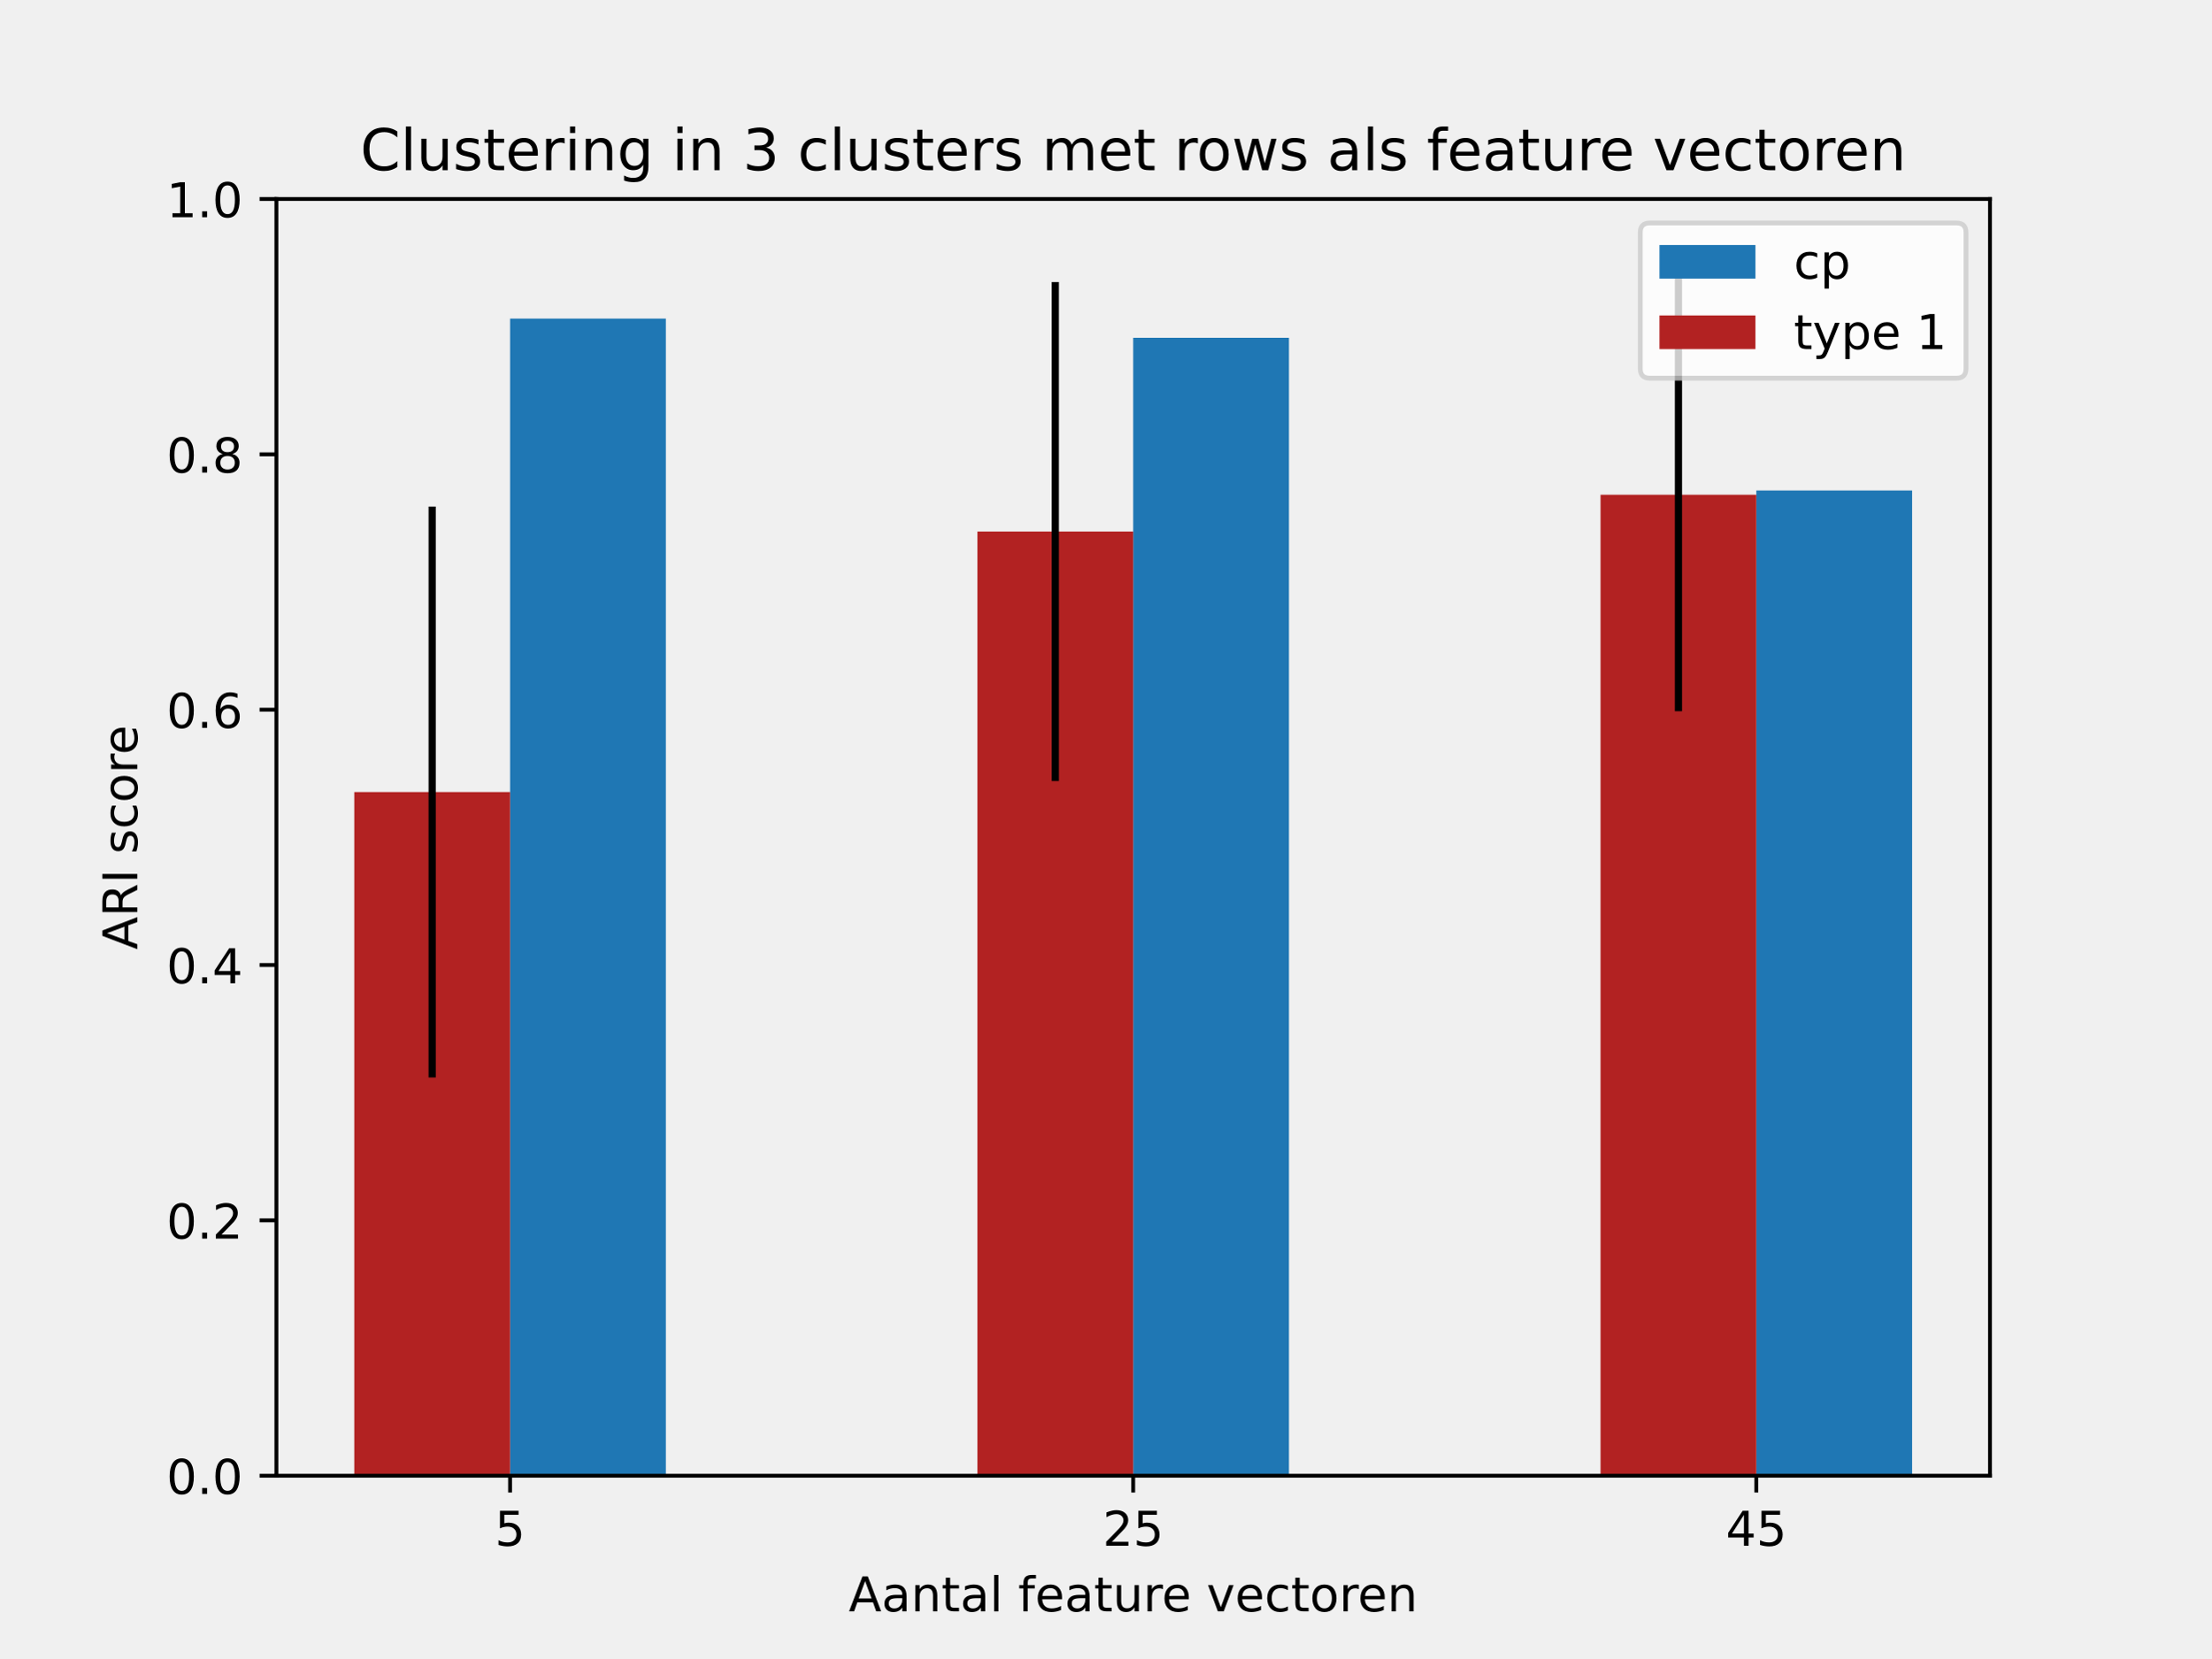
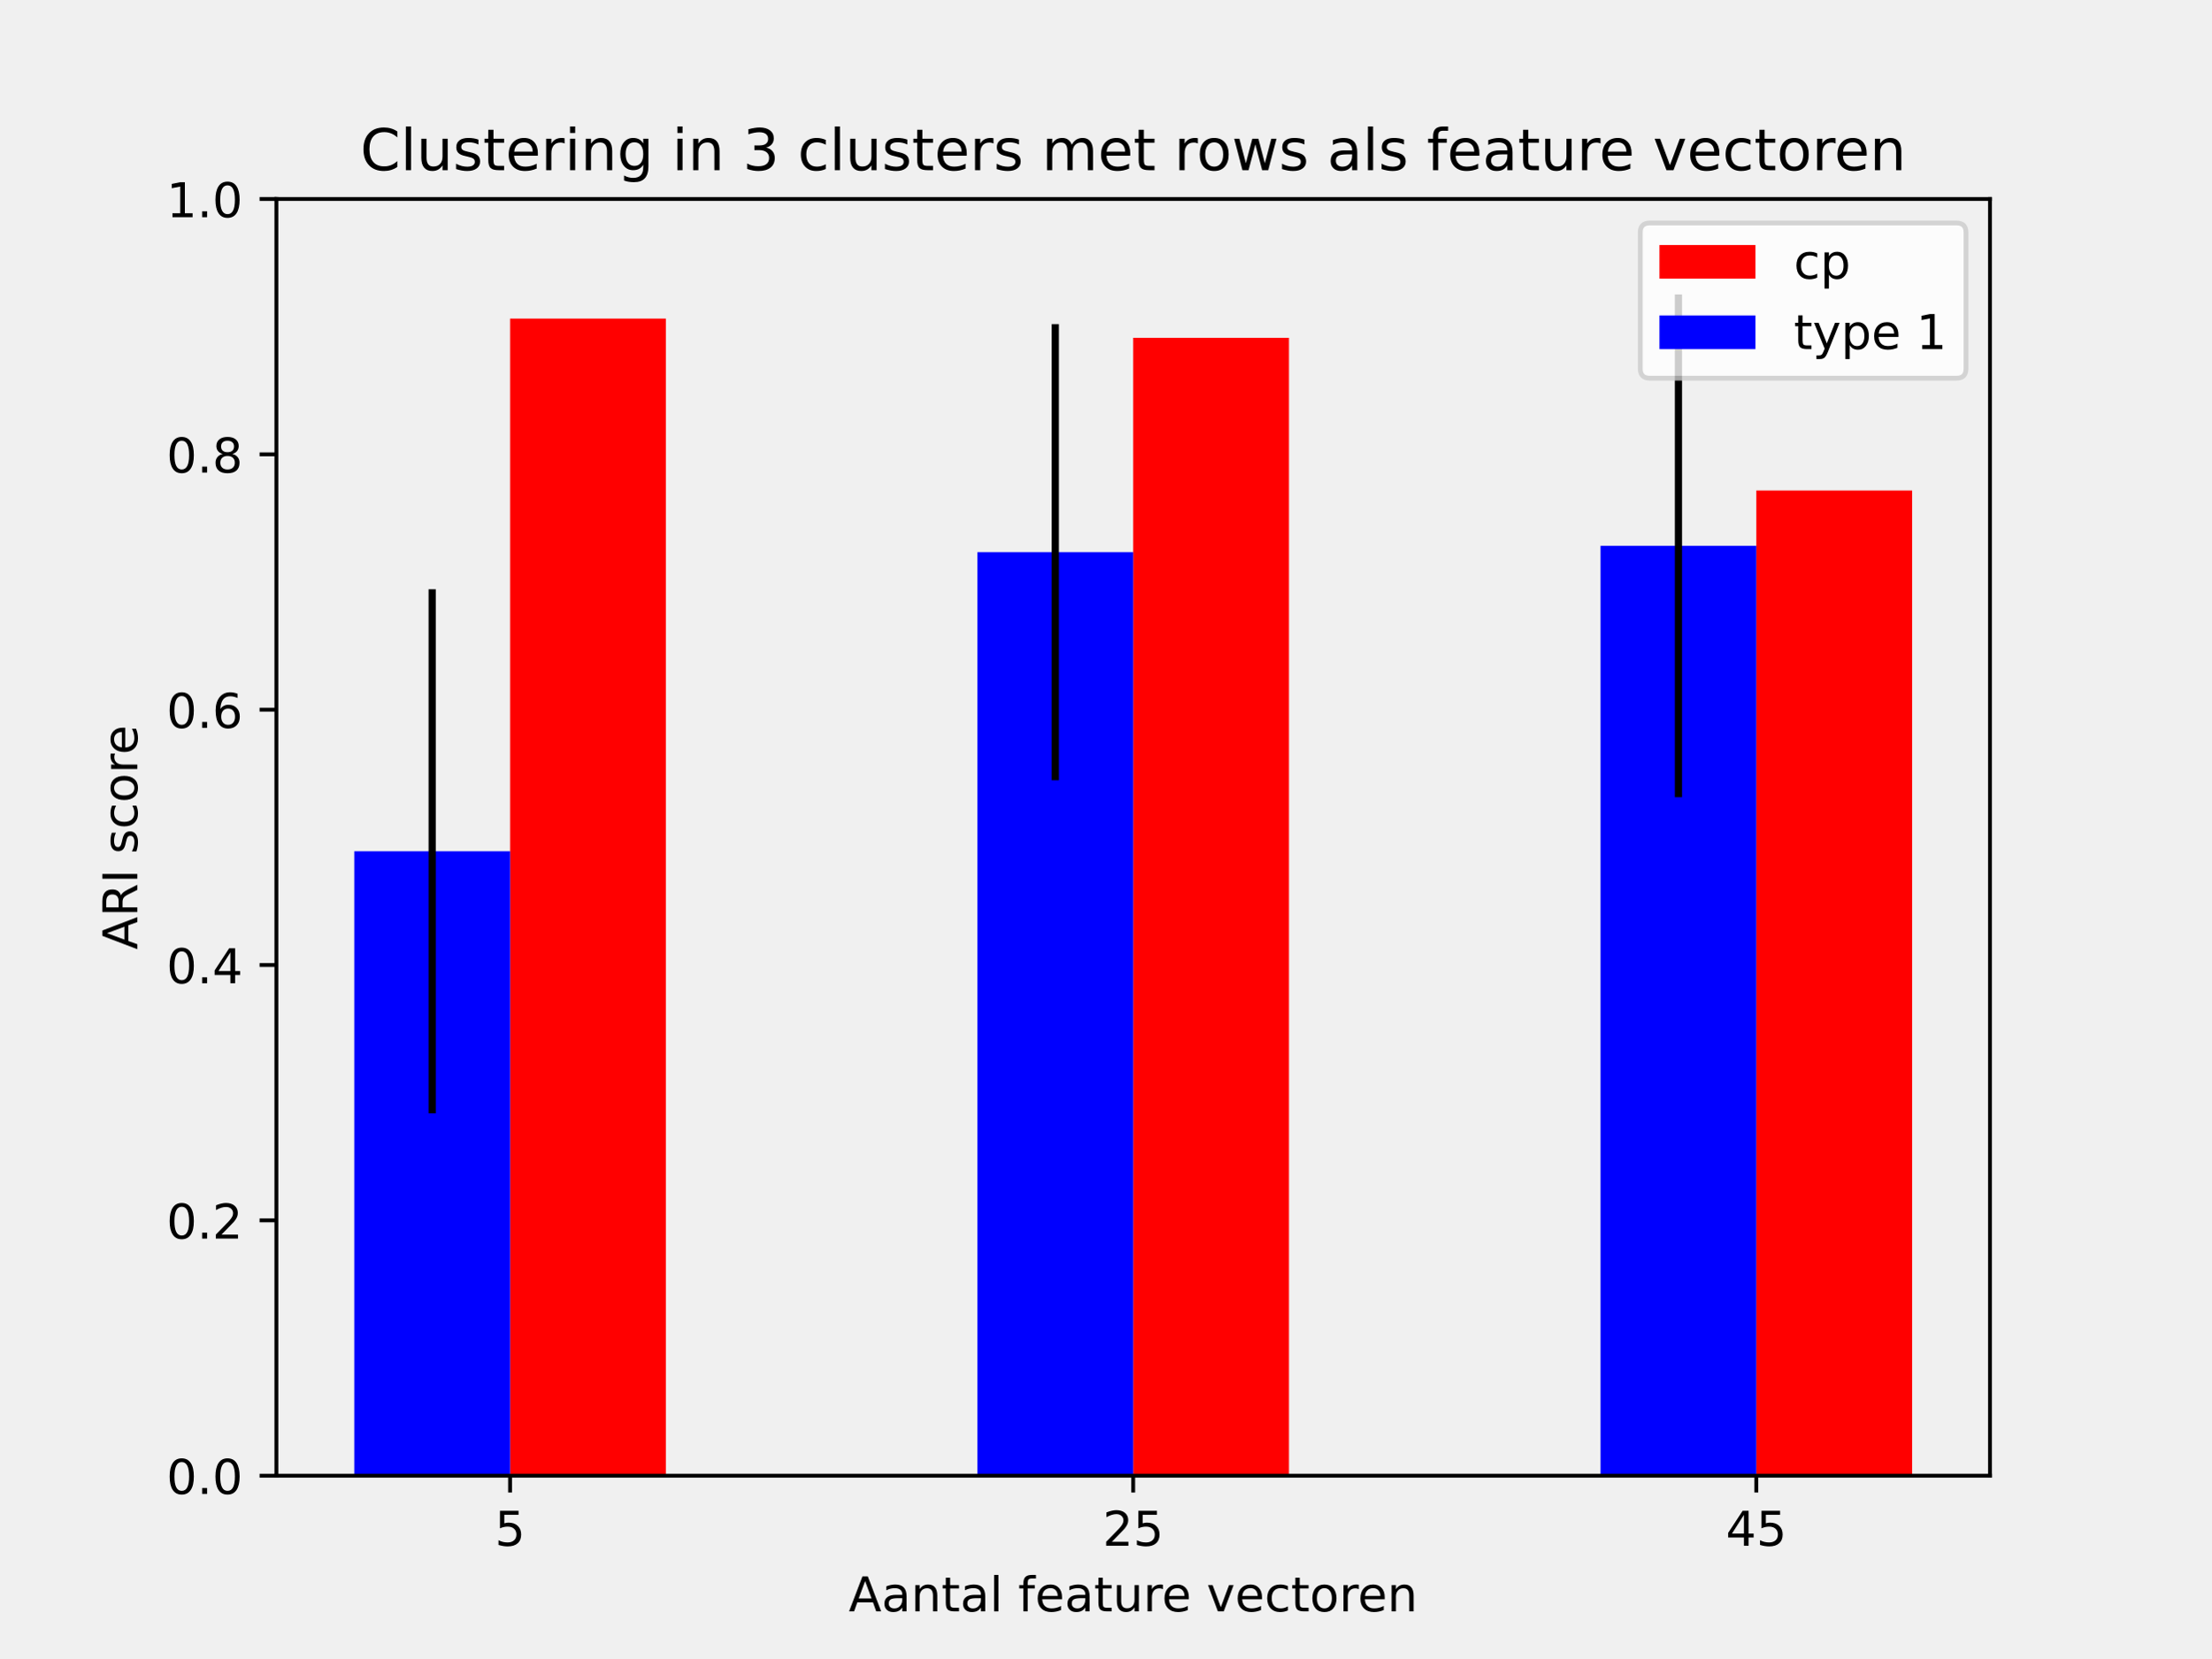
<svg xmlns="http://www.w3.org/2000/svg" xmlns:xlink="http://www.w3.org/1999/xlink" width="460.8pt" height="345.6pt" viewBox="0 0 460.8 345.6" version="1.1">
  <defs>
    <style type="text/css">*{stroke-linejoin: round; stroke-linecap: butt}</style>
  </defs>
  <g id="figure_1">
    <g id="patch_1">
      <path d="M 0 345.6  L 460.8 345.6  L 460.8 0  L 0 0  L 0 345.6  z " style="fill: none" />
    </g>
    <g id="axes_1">
      <g id="patch_2">
        <path d="M 57.6 307.584  L 414.72 307.584  L 414.72 41.472  L 57.6 41.472  L 57.6 307.584  z " style="fill: none" />
      </g>
      <g id="patch_3">
-         <path d="M 106.298 307.584  L 138.764 307.584  L 138.764 66.407  L 106.298 66.407  z " clip-path="url(#p8e6f2a194a)" style="fill: #1f77b4" />
+         <path d="M 106.298 307.584  L 138.764 307.584  L 138.764 66.407  L 106.298 66.407  z " clip-path="url(#p2703208915)" style="fill: #ff0000" />
      </g>
      <g id="patch_4">
-         <path d="M 236.16 307.584  L 268.625 307.584  L 268.625 70.409  L 236.16 70.409  z " clip-path="url(#p8e6f2a194a)" style="fill: #1f77b4" />
+         <path d="M 236.16 307.584  L 268.625 307.584  L 268.625 70.409  L 236.16 70.409  z " clip-path="url(#p2703208915)" style="fill: #ff0000" />
      </g>
      <g id="patch_5">
-         <path d="M 366.022 307.584  L 398.487 307.584  L 398.487 102.232  L 366.022 102.232  z " clip-path="url(#p8e6f2a194a)" style="fill: #1f77b4" />
+         <path d="M 366.022 307.584  L 398.487 307.584  L 398.487 102.232  L 366.022 102.232  z " clip-path="url(#p2703208915)" style="fill: #ff0000" />
      </g>
      <g id="patch_6">
-         <path d="M 73.833 307.584  L 106.298 307.584  L 106.298 165.084  L 73.833 165.084  z " clip-path="url(#p8e6f2a194a)" style="fill: #b22222" />
+         <path d="M 73.833 307.584  L 106.298 307.584  L 106.298 177.43  L 73.833 177.43  z " clip-path="url(#p2703208915)" style="fill: #0000ff" />
      </g>
      <g id="patch_7">
-         <path d="M 203.695 307.584  L 236.16 307.584  L 236.16 110.79  L 203.695 110.79  z " clip-path="url(#p8e6f2a194a)" style="fill: #b22222" />
+         <path d="M 203.695 307.584  L 236.16 307.584  L 236.16 115.093  L 203.695 115.093  z " clip-path="url(#p2703208915)" style="fill: #0000ff" />
      </g>
      <g id="patch_8">
-         <path d="M 333.556 307.584  L 366.022 307.584  L 366.022 103.117  L 333.556 103.117  z " clip-path="url(#p8e6f2a194a)" style="fill: #b22222" />
+         <path d="M 333.556 307.584  L 366.022 307.584  L 366.022 113.764  L 333.556 113.764  z " clip-path="url(#p2703208915)" style="fill: #0000ff" />
      </g>
      <g id="matplotlib.axis_1">
        <g id="xtick_1">
          <g id="line2d_1">
            <defs>
-               <path id="mebd5a8c904" d="M 0 0  L 0 3.5  " style="stroke: #000000; stroke-width: 0.8" />
-             </defs>
-             <g>
-               <use xlink:href="#mebd5a8c904" x="106.298" y="307.584" style="stroke: #000000; stroke-width: 0.8" />
+               <path id="m7b4f127713" d="M 0 0  L 0 3.5  " style="stroke: #000000; stroke-width: 0.8" />
+             </defs>
+             <g>
+               <use xlink:href="#m7b4f127713" x="106.298" y="307.584" style="stroke: #000000; stroke-width: 0.8" />
            </g>
          </g>
          <g id="text_1">
            <g transform="translate(103.1169 322.1824) scale(0.1 -0.1)">
              <defs>
                <path id="DejaVuSans-35" d="M 691 4666  L 3169 4666  L 3169 4134  L 1269 4134  L 1269 2991  Q 1406 3038 1543 3061  Q 1681 3084 1819 3084  Q 2600 3084 3056 2656  Q 3513 2228 3513 1497  Q 3513 744 3044 326  Q 2575 -91 1722 -91  Q 1428 -91 1123 -41  Q 819 9 494 109  L 494 744  Q 775 591 1075 516  Q 1375 441 1709 441  Q 2250 441 2565 725  Q 2881 1009 2881 1497  Q 2881 1984 2565 2268  Q 2250 2553 1709 2553  Q 1456 2553 1204 2497  Q 953 2441 691 2322  L 691 4666  z " transform="scale(0.015625)" />
              </defs>
              <use xlink:href="#DejaVuSans-35" />
            </g>
          </g>
        </g>
        <g id="xtick_2">
          <g id="line2d_2">
            <g>
-               <use xlink:href="#mebd5a8c904" x="236.16" y="307.584" style="stroke: #000000; stroke-width: 0.8" />
+               <use xlink:href="#m7b4f127713" x="236.16" y="307.584" style="stroke: #000000; stroke-width: 0.8" />
            </g>
          </g>
          <g id="text_2">
            <g transform="translate(229.7975 322.1824) scale(0.1 -0.1)">
              <defs>
                <path id="DejaVuSans-32" d="M 1228 531  L 3431 531  L 3431 0  L 469 0  L 469 531  Q 828 903 1448 1529  Q 2069 2156 2228 2338  Q 2531 2678 2651 2914  Q 2772 3150 2772 3378  Q 2772 3750 2511 3984  Q 2250 4219 1831 4219  Q 1534 4219 1204 4116  Q 875 4013 500 3803  L 500 4441  Q 881 4594 1212 4672  Q 1544 4750 1819 4750  Q 2544 4750 2975 4387  Q 3406 4025 3406 3419  Q 3406 3131 3298 2873  Q 3191 2616 2906 2266  Q 2828 2175 2409 1742  Q 1991 1309 1228 531  z " transform="scale(0.015625)" />
              </defs>
              <use xlink:href="#DejaVuSans-32" />
              <use xlink:href="#DejaVuSans-35" x="63.623" />
            </g>
          </g>
        </g>
        <g id="xtick_3">
          <g id="line2d_3">
            <g>
-               <use xlink:href="#mebd5a8c904" x="366.022" y="307.584" style="stroke: #000000; stroke-width: 0.8" />
+               <use xlink:href="#m7b4f127713" x="366.022" y="307.584" style="stroke: #000000; stroke-width: 0.8" />
            </g>
          </g>
          <g id="text_3">
            <g transform="translate(359.6593 322.1824) scale(0.1 -0.1)">
              <defs>
                <path id="DejaVuSans-34" d="M 2419 4116  L 825 1625  L 2419 1625  L 2419 4116  z M 2253 4666  L 3047 4666  L 3047 1625  L 3713 1625  L 3713 1100  L 3047 1100  L 3047 0  L 2419 0  L 2419 1100  L 313 1100  L 313 1709  L 2253 4666  z " transform="scale(0.015625)" />
              </defs>
              <use xlink:href="#DejaVuSans-34" />
              <use xlink:href="#DejaVuSans-35" x="63.623" />
            </g>
          </g>
        </g>
        <g id="text_4">
          <g transform="translate(176.8733 335.8606) scale(0.1 -0.1)">
            <defs>
              <path id="DejaVuSans-41" d="M 2188 4044  L 1331 1722  L 3047 1722  L 2188 4044  z M 1831 4666  L 2547 4666  L 4325 0  L 3669 0  L 3244 1197  L 1141 1197  L 716 0  L 50 0  L 1831 4666  z " transform="scale(0.015625)" />
              <path id="DejaVuSans-61" d="M 2194 1759  Q 1497 1759 1228 1600  Q 959 1441 959 1056  Q 959 750 1161 570  Q 1363 391 1709 391  Q 2188 391 2477 730  Q 2766 1069 2766 1631  L 2766 1759  L 2194 1759  z M 3341 1997  L 3341 0  L 2766 0  L 2766 531  Q 2569 213 2275 61  Q 1981 -91 1556 -91  Q 1019 -91 701 211  Q 384 513 384 1019  Q 384 1609 779 1909  Q 1175 2209 1959 2209  L 2766 2209  L 2766 2266  Q 2766 2663 2505 2880  Q 2244 3097 1772 3097  Q 1472 3097 1187 3025  Q 903 2953 641 2809  L 641 3341  Q 956 3463 1253 3523  Q 1550 3584 1831 3584  Q 2591 3584 2966 3190  Q 3341 2797 3341 1997  z " transform="scale(0.015625)" />
              <path id="DejaVuSans-6e" d="M 3513 2113  L 3513 0  L 2938 0  L 2938 2094  Q 2938 2591 2744 2837  Q 2550 3084 2163 3084  Q 1697 3084 1428 2787  Q 1159 2491 1159 1978  L 1159 0  L 581 0  L 581 3500  L 1159 3500  L 1159 2956  Q 1366 3272 1645 3428  Q 1925 3584 2291 3584  Q 2894 3584 3203 3211  Q 3513 2838 3513 2113  z " transform="scale(0.015625)" />
              <path id="DejaVuSans-74" d="M 1172 4494  L 1172 3500  L 2356 3500  L 2356 3053  L 1172 3053  L 1172 1153  Q 1172 725 1289 603  Q 1406 481 1766 481  L 2356 481  L 2356 0  L 1766 0  Q 1100 0 847 248  Q 594 497 594 1153  L 594 3053  L 172 3053  L 172 3500  L 594 3500  L 594 4494  L 1172 4494  z " transform="scale(0.015625)" />
              <path id="DejaVuSans-6c" d="M 603 4863  L 1178 4863  L 1178 0  L 603 0  L 603 4863  z " transform="scale(0.015625)" />
              <path id="DejaVuSans-20" transform="scale(0.015625)" />
              <path id="DejaVuSans-66" d="M 2375 4863  L 2375 4384  L 1825 4384  Q 1516 4384 1395 4259  Q 1275 4134 1275 3809  L 1275 3500  L 2222 3500  L 2222 3053  L 1275 3053  L 1275 0  L 697 0  L 697 3053  L 147 3053  L 147 3500  L 697 3500  L 697 3744  Q 697 4328 969 4595  Q 1241 4863 1831 4863  L 2375 4863  z " transform="scale(0.015625)" />
              <path id="DejaVuSans-65" d="M 3597 1894  L 3597 1613  L 953 1613  Q 991 1019 1311 708  Q 1631 397 2203 397  Q 2534 397 2845 478  Q 3156 559 3463 722  L 3463 178  Q 3153 47 2828 -22  Q 2503 -91 2169 -91  Q 1331 -91 842 396  Q 353 884 353 1716  Q 353 2575 817 3079  Q 1281 3584 2069 3584  Q 2775 3584 3186 3129  Q 3597 2675 3597 1894  z M 3022 2063  Q 3016 2534 2758 2815  Q 2500 3097 2075 3097  Q 1594 3097 1305 2825  Q 1016 2553 972 2059  L 3022 2063  z " transform="scale(0.015625)" />
              <path id="DejaVuSans-75" d="M 544 1381  L 544 3500  L 1119 3500  L 1119 1403  Q 1119 906 1312 657  Q 1506 409 1894 409  Q 2359 409 2629 706  Q 2900 1003 2900 1516  L 2900 3500  L 3475 3500  L 3475 0  L 2900 0  L 2900 538  Q 2691 219 2414 64  Q 2138 -91 1772 -91  Q 1169 -91 856 284  Q 544 659 544 1381  z M 1991 3584  L 1991 3584  z " transform="scale(0.015625)" />
              <path id="DejaVuSans-72" d="M 2631 2963  Q 2534 3019 2420 3045  Q 2306 3072 2169 3072  Q 1681 3072 1420 2755  Q 1159 2438 1159 1844  L 1159 0  L 581 0  L 581 3500  L 1159 3500  L 1159 2956  Q 1341 3275 1631 3429  Q 1922 3584 2338 3584  Q 2397 3584 2469 3576  Q 2541 3569 2628 3553  L 2631 2963  z " transform="scale(0.015625)" />
              <path id="DejaVuSans-76" d="M 191 3500  L 800 3500  L 1894 563  L 2988 3500  L 3597 3500  L 2284 0  L 1503 0  L 191 3500  z " transform="scale(0.015625)" />
              <path id="DejaVuSans-63" d="M 3122 3366  L 3122 2828  Q 2878 2963 2633 3030  Q 2388 3097 2138 3097  Q 1578 3097 1268 2742  Q 959 2388 959 1747  Q 959 1106 1268 751  Q 1578 397 2138 397  Q 2388 397 2633 464  Q 2878 531 3122 666  L 3122 134  Q 2881 22 2623 -34  Q 2366 -91 2075 -91  Q 1284 -91 818 406  Q 353 903 353 1747  Q 353 2603 823 3093  Q 1294 3584 2113 3584  Q 2378 3584 2631 3529  Q 2884 3475 3122 3366  z " transform="scale(0.015625)" />
              <path id="DejaVuSans-6f" d="M 1959 3097  Q 1497 3097 1228 2736  Q 959 2375 959 1747  Q 959 1119 1226 758  Q 1494 397 1959 397  Q 2419 397 2687 759  Q 2956 1122 2956 1747  Q 2956 2369 2687 2733  Q 2419 3097 1959 3097  z M 1959 3584  Q 2709 3584 3137 3096  Q 3566 2609 3566 1747  Q 3566 888 3137 398  Q 2709 -91 1959 -91  Q 1206 -91 779 398  Q 353 888 353 1747  Q 353 2609 779 3096  Q 1206 3584 1959 3584  z " transform="scale(0.015625)" />
            </defs>
            <use xlink:href="#DejaVuSans-41" />
            <use xlink:href="#DejaVuSans-61" x="68.408" />
            <use xlink:href="#DejaVuSans-6e" x="129.688" />
            <use xlink:href="#DejaVuSans-74" x="193.066" />
            <use xlink:href="#DejaVuSans-61" x="232.275" />
            <use xlink:href="#DejaVuSans-6c" x="293.555" />
            <use xlink:href="#DejaVuSans-20" x="321.338" />
            <use xlink:href="#DejaVuSans-66" x="353.125" />
            <use xlink:href="#DejaVuSans-65" x="388.33" />
            <use xlink:href="#DejaVuSans-61" x="449.854" />
            <use xlink:href="#DejaVuSans-74" x="511.133" />
            <use xlink:href="#DejaVuSans-75" x="550.342" />
            <use xlink:href="#DejaVuSans-72" x="613.721" />
            <use xlink:href="#DejaVuSans-65" x="652.584" />
            <use xlink:href="#DejaVuSans-20" x="714.107" />
            <use xlink:href="#DejaVuSans-76" x="745.895" />
            <use xlink:href="#DejaVuSans-65" x="805.074" />
            <use xlink:href="#DejaVuSans-63" x="866.598" />
            <use xlink:href="#DejaVuSans-74" x="921.578" />
            <use xlink:href="#DejaVuSans-6f" x="960.787" />
            <use xlink:href="#DejaVuSans-72" x="1021.969" />
            <use xlink:href="#DejaVuSans-65" x="1060.832" />
            <use xlink:href="#DejaVuSans-6e" x="1122.355" />
          </g>
        </g>
      </g>
      <g id="matplotlib.axis_2">
        <g id="ytick_1">
          <g id="line2d_4">
            <defs>
-               <path id="mbffdb800d0" d="M 0 0  L -3.5 0  " style="stroke: #000000; stroke-width: 0.8" />
-             </defs>
-             <g>
-               <use xlink:href="#mbffdb800d0" x="57.6" y="307.584" style="stroke: #000000; stroke-width: 0.8" />
+               <path id="m27839fc576" d="M 0 0  L -3.5 0  " style="stroke: #000000; stroke-width: 0.8" />
+             </defs>
+             <g>
+               <use xlink:href="#m27839fc576" x="57.6" y="307.584" style="stroke: #000000; stroke-width: 0.8" />
            </g>
          </g>
          <g id="text_5">
            <g transform="translate(34.69687 311.3832) scale(0.1 -0.1)">
              <defs>
                <path id="DejaVuSans-30" d="M 2034 4250  Q 1547 4250 1301 3770  Q 1056 3291 1056 2328  Q 1056 1369 1301 889  Q 1547 409 2034 409  Q 2525 409 2770 889  Q 3016 1369 3016 2328  Q 3016 3291 2770 3770  Q 2525 4250 2034 4250  z M 2034 4750  Q 2819 4750 3233 4129  Q 3647 3509 3647 2328  Q 3647 1150 3233 529  Q 2819 -91 2034 -91  Q 1250 -91 836 529  Q 422 1150 422 2328  Q 422 3509 836 4129  Q 1250 4750 2034 4750  z " transform="scale(0.015625)" />
                <path id="DejaVuSans-2e" d="M 684 794  L 1344 794  L 1344 0  L 684 0  L 684 794  z " transform="scale(0.015625)" />
              </defs>
              <use xlink:href="#DejaVuSans-30" />
              <use xlink:href="#DejaVuSans-2e" x="63.623" />
              <use xlink:href="#DejaVuSans-30" x="95.41" />
            </g>
          </g>
        </g>
        <g id="ytick_2">
          <g id="line2d_5">
            <g>
-               <use xlink:href="#mbffdb800d0" x="57.6" y="254.362" style="stroke: #000000; stroke-width: 0.8" />
+               <use xlink:href="#m27839fc576" x="57.6" y="254.362" style="stroke: #000000; stroke-width: 0.8" />
            </g>
          </g>
          <g id="text_6">
            <g transform="translate(34.69687 258.1608) scale(0.1 -0.1)">
              <use xlink:href="#DejaVuSans-30" />
              <use xlink:href="#DejaVuSans-2e" x="63.623" />
              <use xlink:href="#DejaVuSans-32" x="95.41" />
            </g>
          </g>
        </g>
        <g id="ytick_3">
          <g id="line2d_6">
            <g>
-               <use xlink:href="#mbffdb800d0" x="57.6" y="201.139" style="stroke: #000000; stroke-width: 0.8" />
+               <use xlink:href="#m27839fc576" x="57.6" y="201.139" style="stroke: #000000; stroke-width: 0.8" />
            </g>
          </g>
          <g id="text_7">
            <g transform="translate(34.69687 204.9384) scale(0.1 -0.1)">
              <use xlink:href="#DejaVuSans-30" />
              <use xlink:href="#DejaVuSans-2e" x="63.623" />
              <use xlink:href="#DejaVuSans-34" x="95.41" />
            </g>
          </g>
        </g>
        <g id="ytick_4">
          <g id="line2d_7">
            <g>
-               <use xlink:href="#mbffdb800d0" x="57.6" y="147.917" style="stroke: #000000; stroke-width: 0.8" />
+               <use xlink:href="#m27839fc576" x="57.6" y="147.917" style="stroke: #000000; stroke-width: 0.8" />
            </g>
          </g>
          <g id="text_8">
            <g transform="translate(34.69687 151.716) scale(0.1 -0.1)">
              <defs>
                <path id="DejaVuSans-36" d="M 2113 2584  Q 1688 2584 1439 2293  Q 1191 2003 1191 1497  Q 1191 994 1439 701  Q 1688 409 2113 409  Q 2538 409 2786 701  Q 3034 994 3034 1497  Q 3034 2003 2786 2293  Q 2538 2584 2113 2584  z M 3366 4563  L 3366 3988  Q 3128 4100 2886 4159  Q 2644 4219 2406 4219  Q 1781 4219 1451 3797  Q 1122 3375 1075 2522  Q 1259 2794 1537 2939  Q 1816 3084 2150 3084  Q 2853 3084 3261 2657  Q 3669 2231 3669 1497  Q 3669 778 3244 343  Q 2819 -91 2113 -91  Q 1303 -91 875 529  Q 447 1150 447 2328  Q 447 3434 972 4092  Q 1497 4750 2381 4750  Q 2619 4750 2861 4703  Q 3103 4656 3366 4563  z " transform="scale(0.015625)" />
              </defs>
              <use xlink:href="#DejaVuSans-30" />
              <use xlink:href="#DejaVuSans-2e" x="63.623" />
              <use xlink:href="#DejaVuSans-36" x="95.41" />
            </g>
          </g>
        </g>
        <g id="ytick_5">
          <g id="line2d_8">
            <g>
-               <use xlink:href="#mbffdb800d0" x="57.6" y="94.694" style="stroke: #000000; stroke-width: 0.8" />
+               <use xlink:href="#m27839fc576" x="57.6" y="94.694" style="stroke: #000000; stroke-width: 0.8" />
            </g>
          </g>
          <g id="text_9">
            <g transform="translate(34.69687 98.49362) scale(0.1 -0.1)">
              <defs>
                <path id="DejaVuSans-38" d="M 2034 2216  Q 1584 2216 1326 1975  Q 1069 1734 1069 1313  Q 1069 891 1326 650  Q 1584 409 2034 409  Q 2484 409 2743 651  Q 3003 894 3003 1313  Q 3003 1734 2745 1975  Q 2488 2216 2034 2216  z M 1403 2484  Q 997 2584 770 2862  Q 544 3141 544 3541  Q 544 4100 942 4425  Q 1341 4750 2034 4750  Q 2731 4750 3128 4425  Q 3525 4100 3525 3541  Q 3525 3141 3298 2862  Q 3072 2584 2669 2484  Q 3125 2378 3379 2068  Q 3634 1759 3634 1313  Q 3634 634 3220 271  Q 2806 -91 2034 -91  Q 1263 -91 848 271  Q 434 634 434 1313  Q 434 1759 690 2068  Q 947 2378 1403 2484  z M 1172 3481  Q 1172 3119 1398 2916  Q 1625 2713 2034 2713  Q 2441 2713 2670 2916  Q 2900 3119 2900 3481  Q 2900 3844 2670 4047  Q 2441 4250 2034 4250  Q 1625 4250 1398 4047  Q 1172 3844 1172 3481  z " transform="scale(0.015625)" />
              </defs>
              <use xlink:href="#DejaVuSans-30" />
              <use xlink:href="#DejaVuSans-2e" x="63.623" />
              <use xlink:href="#DejaVuSans-38" x="95.41" />
            </g>
          </g>
        </g>
        <g id="ytick_6">
          <g id="line2d_9">
            <g>
-               <use xlink:href="#mbffdb800d0" x="57.6" y="41.472" style="stroke: #000000; stroke-width: 0.8" />
+               <use xlink:href="#m27839fc576" x="57.6" y="41.472" style="stroke: #000000; stroke-width: 0.8" />
            </g>
          </g>
          <g id="text_10">
            <g transform="translate(34.69687 45.27122) scale(0.1 -0.1)">
              <defs>
                <path id="DejaVuSans-31" d="M 794 531  L 1825 531  L 1825 4091  L 703 3866  L 703 4441  L 1819 4666  L 2450 4666  L 2450 531  L 3481 531  L 3481 0  L 794 0  L 794 531  z " transform="scale(0.015625)" />
              </defs>
              <use xlink:href="#DejaVuSans-31" />
              <use xlink:href="#DejaVuSans-2e" x="63.623" />
              <use xlink:href="#DejaVuSans-30" x="95.41" />
            </g>
          </g>
        </g>
        <g id="text_11">
          <g transform="translate(28.61719 197.9194) rotate(-90) scale(0.1 -0.1)">
            <defs>
              <path id="DejaVuSans-52" d="M 2841 2188  Q 3044 2119 3236 1894  Q 3428 1669 3622 1275  L 4263 0  L 3584 0  L 2988 1197  Q 2756 1666 2539 1819  Q 2322 1972 1947 1972  L 1259 1972  L 1259 0  L 628 0  L 628 4666  L 2053 4666  Q 2853 4666 3247 4331  Q 3641 3997 3641 3322  Q 3641 2881 3436 2590  Q 3231 2300 2841 2188  z M 1259 4147  L 1259 2491  L 2053 2491  Q 2509 2491 2742 2702  Q 2975 2913 2975 3322  Q 2975 3731 2742 3939  Q 2509 4147 2053 4147  L 1259 4147  z " transform="scale(0.015625)" />
              <path id="DejaVuSans-49" d="M 628 4666  L 1259 4666  L 1259 0  L 628 0  L 628 4666  z " transform="scale(0.015625)" />
              <path id="DejaVuSans-73" d="M 2834 3397  L 2834 2853  Q 2591 2978 2328 3040  Q 2066 3103 1784 3103  Q 1356 3103 1142 2972  Q 928 2841 928 2578  Q 928 2378 1081 2264  Q 1234 2150 1697 2047  L 1894 2003  Q 2506 1872 2764 1633  Q 3022 1394 3022 966  Q 3022 478 2636 193  Q 2250 -91 1575 -91  Q 1294 -91 989 -36  Q 684 19 347 128  L 347 722  Q 666 556 975 473  Q 1284 391 1588 391  Q 1994 391 2212 530  Q 2431 669 2431 922  Q 2431 1156 2273 1281  Q 2116 1406 1581 1522  L 1381 1569  Q 847 1681 609 1914  Q 372 2147 372 2553  Q 372 3047 722 3315  Q 1072 3584 1716 3584  Q 2034 3584 2315 3537  Q 2597 3491 2834 3397  z " transform="scale(0.015625)" />
            </defs>
            <use xlink:href="#DejaVuSans-41" />
            <use xlink:href="#DejaVuSans-52" x="68.408" />
            <use xlink:href="#DejaVuSans-49" x="137.891" />
            <use xlink:href="#DejaVuSans-20" x="167.383" />
            <use xlink:href="#DejaVuSans-73" x="199.17" />
            <use xlink:href="#DejaVuSans-63" x="251.27" />
            <use xlink:href="#DejaVuSans-6f" x="306.25" />
            <use xlink:href="#DejaVuSans-72" x="367.432" />
            <use xlink:href="#DejaVuSans-65" x="406.295" />
          </g>
        </g>
      </g>
      <g id="LineCollection_1">
-         <path d="M 90.065 224.578  L 90.065 105.589  " clip-path="url(#p8e6f2a194a)" style="fill: none; stroke: #000000; stroke-width: 1.5" />
-         <path d="M 219.927 162.792  L 219.927 58.788  " clip-path="url(#p8e6f2a194a)" style="fill: none; stroke: #000000; stroke-width: 1.5" />
-         <path d="M 349.789 148.24  L 349.789 57.994  " clip-path="url(#p8e6f2a194a)" style="fill: none; stroke: #000000; stroke-width: 1.5" />
+         <path d="M 90.065 232.042  L 90.065 122.819  " clip-path="url(#p2703208915)" style="fill: none; stroke: #000000; stroke-width: 1.5" />
+         <path d="M 219.927 162.632  L 219.927 67.554  " clip-path="url(#p2703208915)" style="fill: none; stroke: #000000; stroke-width: 1.5" />
+         <path d="M 349.789 166.164  L 349.789 61.365  " clip-path="url(#p2703208915)" style="fill: none; stroke: #000000; stroke-width: 1.5" />
      </g>
      <g id="patch_9">
        <path d="M 57.6 307.584  L 57.6 41.472  " style="fill: none; stroke: #000000; stroke-width: 0.8; stroke-linejoin: miter; stroke-linecap: square" />
      </g>
      <g id="patch_10">
        <path d="M 414.72 307.584  L 414.72 41.472  " style="fill: none; stroke: #000000; stroke-width: 0.8; stroke-linejoin: miter; stroke-linecap: square" />
      </g>
      <g id="patch_11">
        <path d="M 57.6 307.584  L 414.72 307.584  " style="fill: none; stroke: #000000; stroke-width: 0.8; stroke-linejoin: miter; stroke-linecap: square" />
      </g>
      <g id="patch_12">
        <path d="M 57.6 41.472  L 414.72 41.472  " style="fill: none; stroke: #000000; stroke-width: 0.8; stroke-linejoin: miter; stroke-linecap: square" />
      </g>
      <g id="text_12">
        <g transform="translate(75.07031 35.472) scale(0.12 -0.12)">
          <defs>
            <path id="DejaVuSans-43" d="M 4122 4306  L 4122 3641  Q 3803 3938 3442 4084  Q 3081 4231 2675 4231  Q 1875 4231 1450 3742  Q 1025 3253 1025 2328  Q 1025 1406 1450 917  Q 1875 428 2675 428  Q 3081 428 3442 575  Q 3803 722 4122 1019  L 4122 359  Q 3791 134 3420 21  Q 3050 -91 2638 -91  Q 1578 -91 968 557  Q 359 1206 359 2328  Q 359 3453 968 4101  Q 1578 4750 2638 4750  Q 3056 4750 3426 4639  Q 3797 4528 4122 4306  z " transform="scale(0.015625)" />
            <path id="DejaVuSans-69" d="M 603 3500  L 1178 3500  L 1178 0  L 603 0  L 603 3500  z M 603 4863  L 1178 4863  L 1178 4134  L 603 4134  L 603 4863  z " transform="scale(0.015625)" />
            <path id="DejaVuSans-67" d="M 2906 1791  Q 2906 2416 2648 2759  Q 2391 3103 1925 3103  Q 1463 3103 1205 2759  Q 947 2416 947 1791  Q 947 1169 1205 825  Q 1463 481 1925 481  Q 2391 481 2648 825  Q 2906 1169 2906 1791  z M 3481 434  Q 3481 -459 3084 -895  Q 2688 -1331 1869 -1331  Q 1566 -1331 1297 -1286  Q 1028 -1241 775 -1147  L 775 -588  Q 1028 -725 1275 -790  Q 1522 -856 1778 -856  Q 2344 -856 2625 -561  Q 2906 -266 2906 331  L 2906 616  Q 2728 306 2450 153  Q 2172 0 1784 0  Q 1141 0 747 490  Q 353 981 353 1791  Q 353 2603 747 3093  Q 1141 3584 1784 3584  Q 2172 3584 2450 3431  Q 2728 3278 2906 2969  L 2906 3500  L 3481 3500  L 3481 434  z " transform="scale(0.015625)" />
            <path id="DejaVuSans-33" d="M 2597 2516  Q 3050 2419 3304 2112  Q 3559 1806 3559 1356  Q 3559 666 3084 287  Q 2609 -91 1734 -91  Q 1441 -91 1130 -33  Q 819 25 488 141  L 488 750  Q 750 597 1062 519  Q 1375 441 1716 441  Q 2309 441 2620 675  Q 2931 909 2931 1356  Q 2931 1769 2642 2001  Q 2353 2234 1838 2234  L 1294 2234  L 1294 2753  L 1863 2753  Q 2328 2753 2575 2939  Q 2822 3125 2822 3475  Q 2822 3834 2567 4026  Q 2313 4219 1838 4219  Q 1578 4219 1281 4162  Q 984 4106 628 3988  L 628 4550  Q 988 4650 1302 4700  Q 1616 4750 1894 4750  Q 2613 4750 3031 4423  Q 3450 4097 3450 3541  Q 3450 3153 3228 2886  Q 3006 2619 2597 2516  z " transform="scale(0.015625)" />
            <path id="DejaVuSans-6d" d="M 3328 2828  Q 3544 3216 3844 3400  Q 4144 3584 4550 3584  Q 5097 3584 5394 3201  Q 5691 2819 5691 2113  L 5691 0  L 5113 0  L 5113 2094  Q 5113 2597 4934 2840  Q 4756 3084 4391 3084  Q 3944 3084 3684 2787  Q 3425 2491 3425 1978  L 3425 0  L 2847 0  L 2847 2094  Q 2847 2600 2669 2842  Q 2491 3084 2119 3084  Q 1678 3084 1418 2786  Q 1159 2488 1159 1978  L 1159 0  L 581 0  L 581 3500  L 1159 3500  L 1159 2956  Q 1356 3278 1631 3431  Q 1906 3584 2284 3584  Q 2666 3584 2933 3390  Q 3200 3197 3328 2828  z " transform="scale(0.015625)" />
            <path id="DejaVuSans-77" d="M 269 3500  L 844 3500  L 1563 769  L 2278 3500  L 2956 3500  L 3675 769  L 4391 3500  L 4966 3500  L 4050 0  L 3372 0  L 2619 2869  L 1863 0  L 1184 0  L 269 3500  z " transform="scale(0.015625)" />
          </defs>
          <use xlink:href="#DejaVuSans-43" />
          <use xlink:href="#DejaVuSans-6c" x="69.824" />
          <use xlink:href="#DejaVuSans-75" x="97.607" />
          <use xlink:href="#DejaVuSans-73" x="160.986" />
          <use xlink:href="#DejaVuSans-74" x="213.086" />
          <use xlink:href="#DejaVuSans-65" x="252.295" />
          <use xlink:href="#DejaVuSans-72" x="313.818" />
          <use xlink:href="#DejaVuSans-69" x="354.932" />
          <use xlink:href="#DejaVuSans-6e" x="382.715" />
          <use xlink:href="#DejaVuSans-67" x="446.094" />
          <use xlink:href="#DejaVuSans-20" x="509.57" />
          <use xlink:href="#DejaVuSans-69" x="541.357" />
          <use xlink:href="#DejaVuSans-6e" x="569.141" />
          <use xlink:href="#DejaVuSans-20" x="632.52" />
          <use xlink:href="#DejaVuSans-33" x="664.307" />
          <use xlink:href="#DejaVuSans-20" x="727.93" />
          <use xlink:href="#DejaVuSans-63" x="759.717" />
          <use xlink:href="#DejaVuSans-6c" x="814.697" />
          <use xlink:href="#DejaVuSans-75" x="842.48" />
          <use xlink:href="#DejaVuSans-73" x="905.859" />
          <use xlink:href="#DejaVuSans-74" x="957.959" />
          <use xlink:href="#DejaVuSans-65" x="997.168" />
          <use xlink:href="#DejaVuSans-72" x="1058.691" />
          <use xlink:href="#DejaVuSans-73" x="1099.805" />
          <use xlink:href="#DejaVuSans-20" x="1151.904" />
          <use xlink:href="#DejaVuSans-6d" x="1183.691" />
          <use xlink:href="#DejaVuSans-65" x="1281.104" />
          <use xlink:href="#DejaVuSans-74" x="1342.627" />
          <use xlink:href="#DejaVuSans-20" x="1381.836" />
          <use xlink:href="#DejaVuSans-72" x="1413.623" />
          <use xlink:href="#DejaVuSans-6f" x="1452.486" />
          <use xlink:href="#DejaVuSans-77" x="1513.668" />
          <use xlink:href="#DejaVuSans-73" x="1595.455" />
          <use xlink:href="#DejaVuSans-20" x="1647.555" />
          <use xlink:href="#DejaVuSans-61" x="1679.342" />
          <use xlink:href="#DejaVuSans-6c" x="1740.621" />
          <use xlink:href="#DejaVuSans-73" x="1768.404" />
          <use xlink:href="#DejaVuSans-20" x="1820.504" />
          <use xlink:href="#DejaVuSans-66" x="1852.291" />
          <use xlink:href="#DejaVuSans-65" x="1887.496" />
          <use xlink:href="#DejaVuSans-61" x="1949.02" />
          <use xlink:href="#DejaVuSans-74" x="2010.299" />
          <use xlink:href="#DejaVuSans-75" x="2049.508" />
          <use xlink:href="#DejaVuSans-72" x="2112.887" />
          <use xlink:href="#DejaVuSans-65" x="2151.75" />
          <use xlink:href="#DejaVuSans-20" x="2213.273" />
          <use xlink:href="#DejaVuSans-76" x="2245.061" />
          <use xlink:href="#DejaVuSans-65" x="2304.24" />
          <use xlink:href="#DejaVuSans-63" x="2365.764" />
          <use xlink:href="#DejaVuSans-74" x="2420.744" />
          <use xlink:href="#DejaVuSans-6f" x="2459.953" />
          <use xlink:href="#DejaVuSans-72" x="2521.135" />
          <use xlink:href="#DejaVuSans-65" x="2559.998" />
          <use xlink:href="#DejaVuSans-6e" x="2621.521" />
        </g>
      </g>
      <g id="legend_1">
        <g id="patch_13">
          <path d="M 343.839 78.828  L 407.72 78.828  Q 409.72 78.828 409.72 76.828  L 409.72 48.472  Q 409.72 46.472 407.72 46.472  L 343.839 46.472  Q 341.839 46.472 341.839 48.472  L 341.839 76.828  Q 341.839 78.828 343.839 78.828  z " style="fill: #ffffff; opacity: 0.8; stroke: #cccccc; stroke-linejoin: miter" />
        </g>
        <g id="patch_14">
-           <path d="M 345.839 58.07  L 365.839 58.07  L 365.839 51.07  L 345.839 51.07  z " style="fill: #1f77b4" />
+           <path d="M 345.839 58.07  L 365.839 58.07  L 365.839 51.07  L 345.839 51.07  z " style="fill: #ff0000" />
        </g>
        <g id="text_13">
          <g transform="translate(373.8388 58.07044) scale(0.1 -0.1)">
            <defs>
              <path id="DejaVuSans-70" d="M 1159 525  L 1159 -1331  L 581 -1331  L 581 3500  L 1159 3500  L 1159 2969  Q 1341 3281 1617 3432  Q 1894 3584 2278 3584  Q 2916 3584 3314 3078  Q 3713 2572 3713 1747  Q 3713 922 3314 415  Q 2916 -91 2278 -91  Q 1894 -91 1617 61  Q 1341 213 1159 525  z M 3116 1747  Q 3116 2381 2855 2742  Q 2594 3103 2138 3103  Q 1681 3103 1420 2742  Q 1159 2381 1159 1747  Q 1159 1113 1420 752  Q 1681 391 2138 391  Q 2594 391 2855 752  Q 3116 1113 3116 1747  z " transform="scale(0.015625)" />
            </defs>
            <use xlink:href="#DejaVuSans-63" />
            <use xlink:href="#DejaVuSans-70" x="54.98" />
          </g>
        </g>
        <g id="patch_15">
-           <path d="M 345.839 72.749  L 365.839 72.749  L 365.839 65.749  L 345.839 65.749  z " style="fill: #b22222" />
+           <path d="M 345.839 72.749  L 365.839 72.749  L 365.839 65.749  L 345.839 65.749  z " style="fill: #0000ff" />
        </g>
        <g id="text_14">
          <g transform="translate(373.8388 72.74856) scale(0.1 -0.1)">
            <defs>
              <path id="DejaVuSans-79" d="M 2059 -325  Q 1816 -950 1584 -1140  Q 1353 -1331 966 -1331  L 506 -1331  L 506 -850  L 844 -850  Q 1081 -850 1212 -737  Q 1344 -625 1503 -206  L 1606 56  L 191 3500  L 800 3500  L 1894 763  L 2988 3500  L 3597 3500  L 2059 -325  z " transform="scale(0.015625)" />
            </defs>
            <use xlink:href="#DejaVuSans-74" />
            <use xlink:href="#DejaVuSans-79" x="39.209" />
            <use xlink:href="#DejaVuSans-70" x="98.389" />
            <use xlink:href="#DejaVuSans-65" x="161.865" />
            <use xlink:href="#DejaVuSans-20" x="223.389" />
            <use xlink:href="#DejaVuSans-31" x="255.176" />
          </g>
        </g>
      </g>
    </g>
  </g>
  <defs>
-     <clipPath id="p8e6f2a194a">
+     <clipPath id="p2703208915">
      <rect x="57.6" y="41.472" width="357.12" height="266.112" />
    </clipPath>
  </defs>
</svg>
